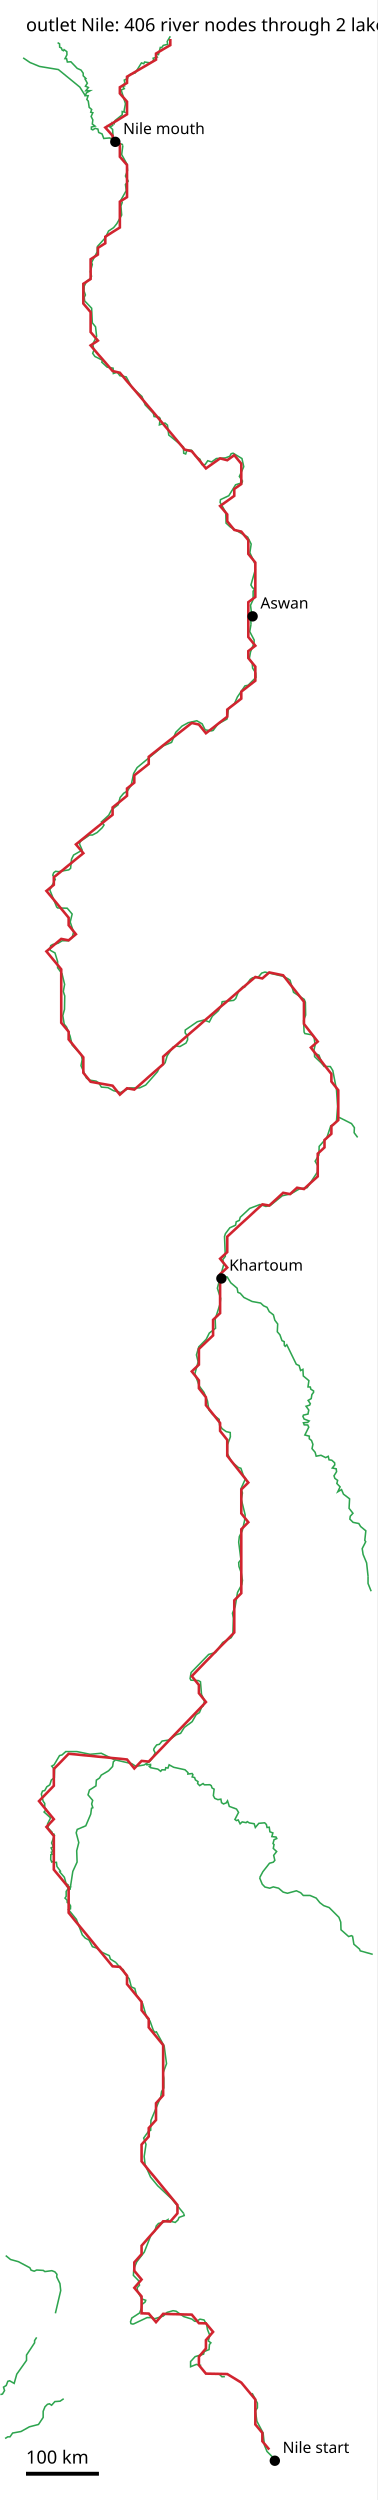
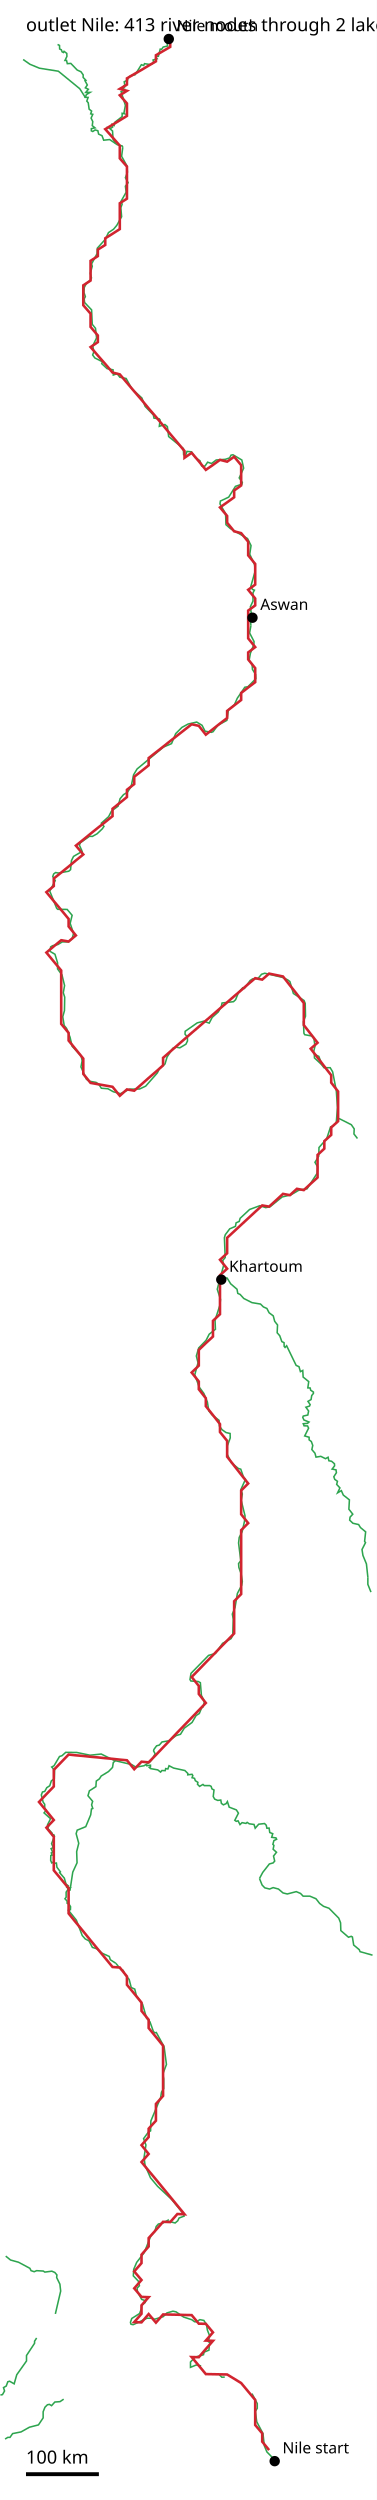
- <svg xmlns="http://www.w3.org/2000/svg" width="290" height="1923" viewBox="0 0 290 1923">
+ <svg xmlns="http://www.w3.org/2000/svg" width="290" height="1924" viewBox="0 0 290 1924">
  <rect width="100%" height="100%" fill="#ffffff" />
-   <polyline fill="none" stroke="#2da44e" stroke-width="1.2" points="141.3,1702.6 132.2,1691.5 121.3,1681.3 115.8,1674.6 111.6,1665.0 110.9,1658.8 112.3,1649.5 110.5,1644.6 114.1,1639.6 115.9,1638.6 116.1,1631.0 123.6,1613.1 124.3,1608.8 126.0,1606.1 126.0,1598.5 125.3,1594.8 128.1,1587.4 126.3,1573.9 120.3,1562.9 119.1,1563.2 118.0,1561.9 115.4,1554.6 112.8,1551.9 109.7,1541.1 105.0,1534.7 103.7,1529.5 101.0,1528.3 99.4,1522.1 96.0,1518.0 94.8,1515.0 93.0,1514.4 89.2,1509.6" />
-   <polyline fill="none" stroke="#2da44e" stroke-width="1.2" points="89.2,1509.6 84.9,1506.9 84.1,1504.3 78.6,1501.8 74.5,1498.5 71.1,1497.4 68.5,1492.3 65.6,1490.8 63.3,1488.3 58.8,1476.4 52.7,1468.9 54.2,1468.3 54.3,1466.1 53.1,1464.0 51.7,1463.4 51.6,1461.6 50.0,1460.0 50.9,1458.7 50.9,1454.9 52.5,1452.6 52.0,1451.7 53.3,1451.4 51.6,1450.9 52.5,1450.0 50.8,1448.7 49.5,1444.0 45.9,1439.8 46.5,1439.3 43.8,1435.7 43.4,1432.5 41.4,1432.7 41.4,1431.6 39.8,1432.3 39.0,1430.4 39.1,1426.6 40.1,1426.3 39.5,1424.7 40.6,1424.2 39.3,1421.4 41.0,1420.5 39.7,1417.6 41.9,1411.8 41.4,1410.7 40.1,1410.7 40.1,1409.4 36.8,1405.9 37.4,1404.0 36.8,1403.7 36.5,1404.4 36.6,1402.9 38.9,1398.3 33.9,1393.8 35.6,1391.8 34.4,1390.3 34.4,1387.2 33.2,1385.5 31.8,1380.0 32.7,1377.7 34.4,1377.3 36.0,1374.4 38.3,1372.9 39.5,1369.2 41.8,1367.4 42.0,1361.1 39.8,1358.5 41.6,1357.5 45.8,1350.4 47.7,1349.9 50.6,1347.3 59.1,1347.3 69.3,1349.4 77.9,1348.6 87.8,1353.5" />
-   <polyline fill="none" stroke="#2da44e" stroke-width="1.2" points="87.8,1353.5 101.3,1356.6 104.6,1358.7 110.9,1357.6 115.4,1354.7 117.1,1352.5 119.4,1348.3 118.2,1346.1 118.5,1344.9 120.5,1342.2 122.6,1341.7 124.7,1339.2 130.0,1338.4 135.6,1334.4 138.9,1333.3 141.8,1328.7 147.8,1324.3 150.9,1318.9 153.4,1317.3 155.1,1313.2 156.3,1312.2 157.3,1308.3 155.0,1303.3 154.2,1293.6 152.6,1292.7 146.9,1292.4 146.2,1291.2 147.0,1286.5 160.5,1272.6 165.8,1271.1 171.3,1263.4 177.8,1259.7 179.1,1257.4 179.5,1244.7 178.8,1240.9 180.9,1235.7 182.7,1224.9 186.0,1218.7 186.5,1215.7 185.6,1210.0 183.8,1204.9 183.6,1201.9 185.3,1199.7 183.6,1186.2 184.1,1181.9 186.4,1177.3 188.1,1169.7 188.6,1165.4 185.6,1153.2 186.5,1148.4 185.4,1145.0 188.9,1137.2 187.3,1135.2 185.3,1129.4 183.4,1128.8 178.1,1124.4 174.9,1118.0 175.0,1111.3 177.2,1105.2 177.1,1101.9 174.0,1101.2 170.9,1099.0 168.8,1096.1 168.6,1091.8 163.4,1087.8 160.7,1084.5 159.6,1077.6 156.9,1071.0 153.3,1066.2 149.9,1056.7 152.4,1047.5 151.1,1042.2 152.9,1036.0 158.6,1030.2 161.0,1025.4 165.8,1021.7 165.5,1014.7 169.3,1002.9 169.7,998.7 167.2,990.9 169.7,981.3" />
-   <polyline fill="none" stroke="#2da44e" stroke-width="1.2" points="94.5,112.0 94.0,111.0 90.3,110.1 84.4,106.1 79.8,106.5 78.5,103.0 75.9,101.9 75.3,99.3 73.2,98.7 71.4,99.9 70.3,99.4 70.3,97.7 73.1,97.0 71.0,95.4 71.4,92.2 70.1,89.6 71.4,86.7 69.8,86.3 70.5,84.2 68.6,82.6 67.9,77.8 66.8,76.5 67.8,73.6 65.6,73.6 66.5,71.4 69.3,69.8 66.0,69.8 68.0,67.3 65.7,66.3 67.2,64.0 65.4,60.8 66.1,60.4 64.0,58.3 64.0,56.3 62.3,53.9 59.4,52.6 54.5,47.5 51.8,47.7 51.2,45.1 50.0,45.1 51.5,42.1 51.4,39.7 49.3,38.2 48.8,39.0 47.8,38.5 47.2,36.9 45.9,36.3 45.8,33.7 44.3,32.8" />
-   <polyline fill="none" stroke="#2da44e" stroke-width="1.2" points="89.0,108.9 87.0,105.8 86.6,99.5 83.7,96.9 85.5,97.2 86.7,96.5 86.4,94.5 87.8,95.2 88.5,92.7 94.0,88.3 94.0,85.8 96.0,86.3 95.4,85.5 96.5,79.8 93.2,69.2 95.6,68.2 94.4,66.5 95.6,66.1 94.8,65.5 96.0,64.0 95.6,61.6 98.1,60.4 98.7,58.4 100.5,57.0 104.0,56.1 108.8,48.4 110.6,49.0 111.2,47.7 115.2,48.3 117.1,47.7 118.2,46.4 117.8,44.8 120.9,43.9 119.9,42.7 120.3,41.8 121.9,42.0 123.3,36.5 124.4,36.6 125.6,34.9 129.0,34.1 128.6,31.9 131.0,27.9" />
-   <polyline fill="none" stroke="#2da44e" stroke-width="1.2" points="3.9,1875.7 6.0,1874.4 7.7,1874.4 9.7,1871.5 16.2,1870.3 22.6,1866.7 29.6,1864.9 33.2,1859.5 33.2,1854.8 34.6,1851.3 36.5,1849.4 38.0,1849.0 39.7,1850.1 42.2,1847.3 46.2,1847.0 49.0,1845.1" />
-   <polyline fill="none" stroke="#2da44e" stroke-width="1.2" points="275.1,874.9 272.4,871.3 272.6,867.4 270.4,864.3 261.3,859.7 259.4,859.5" />
-   <polyline fill="none" stroke="#2da44e" stroke-width="1.2" points="52.5,1453.4 53.9,1453.2 56.0,1439.5 59.3,1432.3 59.0,1423.6 60.6,1417.3 58.6,1409.8 59.4,1407.2 66.0,1404.4 69.8,1395.4 70.4,1390.9 71.4,1390.5 70.5,1387.6 71.3,1384.9 67.7,1380.6 68.8,1376.9 73.8,1373.7 74.1,1369.3 76.5,1367.7 77.9,1365.4 83.5,1362.1 86.6,1358.8 87.2,1355.1 88.7,1353.9" />
-   <polyline fill="none" stroke="#2da44e" stroke-width="1.2" points="286.7,1503.3 277.1,1500.6 276.5,1499.2 272.2,1495.5 271.2,1489.4 270.3,1488.9 268.2,1489.6 262.3,1484.4 262.1,1478.5 260.7,1474.8 253.2,1467.3 249.0,1465.8 246.0,1463.5 243.2,1460.0 238.5,1458.0 233.3,1458.0 231.3,1455.9 228.0,1454.4 221.1,1456.3 217.8,1455.4 214.3,1452.4 210.2,1451.4 207.5,1452.4 203.8,1451.5 201.7,1449.3 199.7,1444.4" />
-   <polyline fill="none" stroke="#2da44e" stroke-width="1.2" points="28.2,1797.9 26.6,1800.4 26.6,1802.1 20.4,1811.5 20.4,1815.6 12.9,1826.2 10.9,1833.3 7.4,1831.3 6.0,1831.7 4.8,1834.9 2.7,1836.2 3.5,1838.8 1.9,1841.5 0.3,1841.9" />
-   <polyline fill="none" stroke="#2da44e" stroke-width="1.2" points="85.8,622.9 90.9,619.0 92.4,613.4 95.1,610.2 98.0,608.4 100.9,604.0 102.8,594.9 105.5,590.4 125.7,573.7 132.0,571.0 135.2,563.3 140.0,558.5 144.8,555.9 151.4,554.4 155.5,556.8 157.8,561.4 162.7,562.2 164.0,561.8 167.6,556.9 174.6,553.1 175.8,544.8 180.4,541.1 182.6,536.1 188.4,527.6 190.8,527.1 196.9,521.0 196.7,517.7 194.3,513.9 194.0,509.9 191.7,507.1 192.7,501.5 195.4,494.5 195.5,492.3 192.1,485.8 193.1,480.1" />
-   <polyline fill="none" stroke="#2da44e" stroke-width="1.2" points="193.1,480.1 192.7,475.0 193.5,471.9 192.7,465.6 194.7,461.2 194.7,454.8 195.8,452.9 194.3,452.2 193.0,450.0 196.4,438.1 195.9,433.3 192.2,425.1 193.2,418.5 190.5,413.1 177.3,405.5 173.9,402.4 173.6,394.0 169.3,386.4 169.6,384.3 176.0,381.3 181.2,372.9 186.2,371.3 186.5,370.0 184.1,366.5 187.5,359.0 186.1,352.7 179.3,348.6 177.8,349.0 176.7,351.0 173.4,352.2 166.4,352.7 162.8,355.3 159.8,354.4 157.8,357.3 156.3,357.6 155.2,357.3 153.9,353.3 150.3,350.8 147.3,346.3 143.9,346.1 142.8,349.2 141.3,348.6 141.1,343.9 129.8,334.6 128.8,327.0 126.9,325.4 122.6,326.8 123.2,321.9 122.5,321.0 118.5,320.4 118.0,318.0 111.7,311.5 109.2,305.0 101.5,298.0 97.1,289.9 92.2,289.0 90.2,286.3 87.2,287.3 87.0,283.2 82.4,282.4 78.3,278.6 78.8,277.1 73.0,274.2 71.3,271.8 72.2,269.4 71.4,264.7 74.3,258.7 73.5,251.4 71.0,248.3 70.5,237.1 65.1,231.4 64.8,228.7 65.7,226.9 64.6,223.7 64.8,220.1 66.5,216.6 69.3,214.5 70.4,212.5 69.5,208.9 71.0,203.5 70.5,201.8 74.7,193.8 74.9,189.6 81.0,182.9 83.5,177.7 87.4,175.1 89.9,172.0 93.6,165.4 93.0,158.5 94.0,155.8 93.1,153.7 97.1,146.6 96.5,141.9 98.6,139.3 96.5,135.4 98.1,131.1 97.7,126.3 93.6,118.9 94.5,112.0" />
-   <polyline fill="none" stroke="#2da44e" stroke-width="1.2" points="241.9,810.1 241.4,808.1 242.4,803.8 241.6,798.0 239.9,796.0 234.5,795.0 233.9,793.8 233.5,785.0 235.1,780.8 234.9,771.0 234.0,768.7 225.8,763.3 223.1,754.0 221.4,752.8 217.4,750.9 203.8,747.7 201.3,748.5 198.5,751.8 194.3,752.1 192.5,753.3 188.1,759.4 186.8,758.9 183.6,762.3 181.3,768.1 179.7,769.5 170.9,770.5 170.3,773.4 168.0,777.4 163.3,781.7 161.0,786.1 156.8,784.6 151.8,785.9 142.5,792.3 142.4,794.5 144.2,796.8 144.3,799.8 143.1,802.3 138.4,805.0 135.5,804.6 133.1,805.4 128.6,812.1 127.0,817.5 122.6,821.2 121.1,824.4 112.1,834.6 107.4,836.8 99.8,836.8 92.7,840.4 87.2,838.9 83.0,836.6 78.0,836.2 75.9,832.9 73.9,831.6 68.8,830.8 66.5,829.3 62.3,819.7 63.2,815.1 62.5,811.3 55.5,803.8 53.9,796.9 51.2,790.0 49.4,787.8 48.3,781.2 49.6,776.4 49.8,766.1 48.7,762.6 49.7,757.2 47.7,749.0 44.3,744.4 44.3,739.6 42.3,733.0 38.7,731.0 38.5,729.7 39.0,727.4 40.5,726.5 44.6,725.6 47.9,723.6 52.7,723.6 55.5,721.1 56.6,717.0 54.0,709.2 55.5,703.1 51.7,698.6 44.4,698.4 43.6,697.7 38.3,684.5 42.5,676.4 40.6,673.2 41.3,671.3 42.8,670.2 44.9,670.5 52.9,669.1 54.3,667.9 55.0,660.9 56.6,657.7 63.2,653.9 61.1,649.0 61.9,647.1 68.9,642.3 71.1,642.3 74.7,640.4 78.7,636.6 80.0,634.6 78.0,632.2 83.6,627.1 85.8,622.9" />
-   <polyline fill="none" stroke="#2da44e" stroke-width="1.2" points="241.9,810.1 241.9,810.0" />
-   <polyline fill="none" stroke="#2da44e" stroke-width="1.2" points="247.8,818.3 242.0,812.8 241.9,810.1" />
-   <polyline fill="none" stroke="#2da44e" stroke-width="1.2" points="169.7,981.3 172.1,972.6 171.4,968.8 173.3,966.4 172.7,951.1 173.4,948.9 176.8,944.4 181.2,942.4 181.7,939.8 184.1,938.7 184.8,936.3 192.1,929.5 200.0,926.5 204.5,928.0 207.9,927.3 217.1,919.8 223.8,918.3 230.1,914.6 236.3,913.5 244.1,901.6 244.4,896.7 242.4,893.2 245.3,888.5 245.5,881.8 251.4,875.1 254.4,866.0 256.7,865.0 258.8,862.6 259.7,851.1 258.8,838.0 256.0,823.5 254.1,820.4 249.3,820.3 247.8,818.4 245.4,811.7 241.9,810.1" />
-   <polyline fill="none" stroke="#2da44e" stroke-width="1.2" points="154.8,1819.5 151.0,1818.7 146.6,1820.5 146.6,1816.5 150.1,1812.7 156.6,1810.8 157.1,1808.8 160.8,1807.3 161.1,1803.4 162.2,1802.1 160.2,1800.6 161.4,1796.4 159.6,1791.9 158.9,1787.7 156.9,1784.5 153.8,1783.9 151.1,1785.6 149.7,1785.5 147.7,1783.9 141.3,1781.9 135.5,1777.8 133.1,1777.4 128.5,1778.7 125.6,1781.5 118.9,1783.6 117.2,1782.7 113.1,1782.7 102.3,1787.8" />
-   <polyline fill="none" stroke="#2da44e" stroke-width="1.2" points="168.8,1826.3 170.7,1828.2 173.0,1828.1" />
-   <polyline fill="none" stroke="#2da44e" stroke-width="1.2" points="211.5,1893.7 211.2,1891.5 205.4,1885.7 203.4,1880.9 202.4,1871.5 197.6,1862.4 196.5,1854.4 198.0,1852.1 198.0,1848.5 193.9,1840.8" />
-   <polyline fill="none" stroke="#2da44e" stroke-width="1.2" points="212.8,1413.1 209.1,1412.7 209.9,1409.9 207.6,1409.0 207.1,1405.5 205.4,1405.7 204.9,1403.4 203.6,1402.1 199.1,1402.5 196.4,1405.7 195.5,1402.8 191.8,1402.2 190.2,1401.2 189.3,1402.0 186.3,1401.4 184.7,1402.9 183.2,1399.9 181.8,1400.4 180.7,1399.5 183.5,1394.1 181.9,1391.5 176.4,1389.5 175.0,1385.2 174.0,1386.8 171.9,1387.6 170.4,1386.6 169.9,1383.9 167.6,1384.3 165.2,1383.3 164.1,1381.2 164.7,1376.2 163.1,1375.3 162.5,1373.5 161.4,1372.8 157.2,1372.9 156.2,1371.9 153.6,1373.5 152.0,1371.9 152.3,1370.4 150.3,1369.1 149.7,1367.3 147.8,1366.8 148.4,1365.1 147.8,1364.2 144.5,1364.6 144.6,1363.5 142.3,1361.3 133.6,1359.4 130.1,1357.5 129.2,1360.0 127.5,1359.7 127.1,1361.4 124.6,1361.3 123.6,1362.5 121.4,1360.8 115.8,1359.7 114.9,1358.8 115.8,1358.4 115.8,1357.2 112.9,1357.5 112.5,1356.8" />
-   <polyline fill="none" stroke="#2da44e" stroke-width="1.2" points="199.7,1444.4 202.2,1439.7 207.3,1433.2 210.2,1432.4 211.4,1431.0 210.5,1427.1 212.8,1424.2 210.2,1421.8 210.8,1418.8 210.0,1418.1 210.8,1415.1 212.9,1414.2 212.4,1413.1" />
-   <polyline fill="none" stroke="#2da44e" stroke-width="1.2" points="65.6,73.6 61.4,67.0 44.9,53.5 30.4,51.1 23.1,48.1 17.8,44.5" />
-   <polyline fill="none" stroke="#2da44e" stroke-width="1.2" points="285.5,1224.0 283.1,1218.0 283.1,1212.4" />
-   <polyline fill="none" stroke="#2da44e" stroke-width="1.2" points="283.1,1212.4 282.0,1202.2 279.3,1195.7 278.6,1191.2 281.3,1185.9 280.6,1184.8 281.4,1177.5 277.4,1174.2 276.0,1171.9 271.6,1171.0 269.1,1168.5 269.4,1166.3 271.5,1164.0 268.5,1160.2 268.9,1152.9 264.2,1149.3 262.7,1145.8 259.8,1147.5 261.6,1143.7 259.1,1141.1 259.7,1138.7 257.6,1137.2 256.9,1135.2 258.9,1132.0 258.6,1129.8 255.6,1129.2 257.5,1126.8 257.4,1125.2 255.2,1123.2 253.1,1122.9 252.5,1120.2 250.5,1121.2 246.9,1119.4 243.2,1120.1 242.4,1117.1 240.0,1114.3 240.7,1111.0 239.6,1108.0 237.9,1106.7 237.9,1104.7 234.5,1103.8 237.5,1097.8 236.7,1096.1 234.0,1096.0 233.4,1094.4 236.7,1094.1 237.8,1093.0 233.9,1091.5 233.0,1089.5 233.4,1088.5 236.9,1087.7 237.5,1084.6 235.4,1081.7 238.2,1080.8 238.7,1079.7 237.0,1077.2 239.4,1075.8 239.9,1072.7 241.2,1071.0 241.2,1069.9 239.1,1068.6 238.7,1066.9 236.9,1066.8 237.6,1062.0 233.3,1058.4 233.0,1053.3 231.2,1054.2 230.1,1050.4 227.9,1049.4 220.6,1034.4 219.4,1035.6 218.7,1034.8 218.6,1032.0 216.9,1031.2 215.3,1026.7 213.3,1024.4 213.6,1018.4 211.4,1015.5 210.3,1011.4 207.1,1008.9 205.4,1005.6 202.7,1004.4 200.5,1002.3 193.9,1001.1 187.6,998.0 184.8,994.8 183.0,994.1 182.4,990.9 177.5,986.7 174.8,982.3 169.7,981.4" />
-   <polyline fill="none" stroke="#2da44e" stroke-width="1.2" points="42.6,1779.4 46.7,1761.9 46.1,1756.5 43.6,1751.4 43.8,1749.4 42.2,1747.5 39.9,1746.6 34.5,1747.3 33.3,1746.4 28.2,1746.1 26.3,1747.0 23.9,1746.2 23.0,1744.4 14.2,1739.7 8.1,1738.0 4.4,1735.0" />
-   <polyline fill="none" stroke="#2da44e" stroke-width="1.2" points="102.3,1787.8 100.7,1787.3 100.4,1785.9 101.4,1783.0 107.4,1779.1 108.8,1775.4" />
-   <polyline fill="none" stroke="#2da44e" stroke-width="1.2" points="108.8,1775.4 109.1,1772.7 111.7,1770.6 112.1,1769.4 109.0,1768.3 105.8,1762.4 105.5,1759.7 107.3,1757.8 106.5,1754.2 102.6,1750.2 102.9,1745.2 105.2,1739.8 111.0,1732.3 116.1,1719.3 119.1,1716.1 120.2,1712.2 121.9,1710.3 125.3,1709.5 129.2,1707.3 129.1,1708.1 134.8,1709.5 136.8,1707.7 137.8,1705.6 141.7,1704.2 141.3,1702.6" />
-   <polyline fill="none" stroke="#d1242f" stroke-width="2" points="207.1,1884.2 201.8,1877.8 201.8,1871.4 196.4,1864.9 196.4,1858.5 196.4,1852.1 196.4,1845.7 191.0,1839.2 185.6,1832.7 174.8,1826.1 169.3,1826.0 163.9,1825.9 158.4,1825.8 153.0,1819.3 153.0,1812.8 158.4,1806.5 158.4,1800.0 163.9,1793.7 158.4,1787.1 153.0,1787.0 147.5,1780.4 142.0,1780.3 136.5,1780.1 131.0,1780.0 125.5,1779.8 120.0,1786.2 114.4,1779.6 108.9,1779.4 108.9,1772.9 108.9,1766.4 103.3,1759.8 108.9,1753.4 103.3,1746.7 103.3,1740.2 108.9,1733.9 108.9,1727.4 114.4,1721.1 120.0,1714.8 125.5,1708.6 131.0,1708.8 136.5,1702.5 136.5,1696.1 131.0,1689.4 125.5,1682.7 120.0,1676.0 114.4,1669.3 108.9,1662.5 108.9,1656.1 108.9,1649.6 114.4,1643.4 114.4,1636.9 120.0,1630.7 120.0,1624.3 120.0,1617.8 125.5,1611.7 125.5,1605.2 125.5,1598.8 125.5,1592.4 125.5,1585.9 125.5,1579.5 125.5,1573.1 120.0,1566.3 114.4,1559.5 114.4,1553.1 108.9,1546.3 108.9,1539.8 103.3,1533.0 97.7,1526.2 97.7,1519.7 92.2,1512.9 86.6,1512.5 81.0,1505.7 75.3,1498.8 69.7,1491.9 64.1,1485.1 58.4,1478.2 52.8,1471.3 52.8,1464.8 52.8,1458.3 52.8,1451.9 47.1,1445.0 41.4,1438.1 41.4,1431.6 41.4,1425.1 41.4,1418.7 41.4,1412.2 35.7,1405.3 41.4,1399.3 35.7,1392.4 30.0,1385.4 35.7,1379.5 41.4,1373.6 41.4,1367.2 41.4,1360.7 47.1,1354.9 52.8,1349.0 58.4,1349.5 64.1,1350.1 69.7,1350.6 75.3,1351.2 81.0,1351.7 86.6,1352.3 92.2,1352.8 97.7,1353.4 103.3,1360.3 108.9,1354.5 114.4,1355.0 120.0,1349.2 125.5,1343.5 131.0,1337.7 136.5,1332.0 142.0,1326.3 147.5,1320.6 153.0,1314.9 158.4,1309.2 153.0,1302.4 153.0,1296.1 147.5,1289.3 153.0,1283.6 158.4,1278.0 163.9,1272.4 169.3,1266.8 174.8,1261.3 180.2,1255.7 180.2,1249.5 180.2,1243.3 180.2,1237.2 180.2,1231.0 185.6,1225.5 185.6,1219.3 185.6,1213.2 185.6,1207.0 185.6,1200.9 185.6,1194.7 185.6,1188.6 185.6,1182.4 185.6,1176.3 191.0,1170.9 185.6,1164.1 185.6,1157.9 185.6,1151.8 185.6,1145.7 191.0,1140.4 185.6,1133.5 180.2,1126.7 174.8,1119.8 174.8,1113.7 174.8,1107.6 169.3,1100.7 169.3,1094.6 163.9,1087.8 158.4,1080.9 158.4,1074.8 153.0,1067.9 153.0,1061.8 147.5,1054.9 153.0,1049.7 153.0,1043.7 153.0,1037.6 158.4,1032.4 163.9,1027.2 163.9,1021.2 163.9,1015.2 169.3,1010.1 169.3,1004.1 169.3,998.1 169.3,992.1 169.3,986.1 169.3,980.1 174.8,975.0 169.3,968.2 174.8,963.1 174.8,957.2 174.8,951.2 180.2,946.2 185.6,941.2 191.0,936.3 196.4,931.3 201.8,926.4 207.1,927.3 212.5,922.4 217.8,917.5 223.1,918.5 228.5,913.6 233.8,914.6 239.1,909.7 244.4,904.9 244.4,899.0 244.4,893.2 244.4,887.4 249.6,882.6 249.6,876.9 254.9,872.1 254.9,866.3 260.2,861.6 260.2,855.8 260.2,850.1 260.2,844.4 260.2,838.6 254.9,831.9 254.9,826.1 249.6,819.4 244.4,812.6 239.1,805.8 244.4,801.2 239.1,794.4 233.8,787.6 233.8,781.9 233.8,776.2 233.8,770.5 228.5,763.8 223.1,757.0 217.8,750.2 212.5,749.1 207.1,748.0 201.8,752.6 196.4,751.5 191.0,756.1 185.6,760.7 180.2,765.4 174.8,770.1 169.3,774.7 163.9,779.4 158.4,784.1 153.0,788.9 147.5,793.6 142.0,798.4 136.5,803.2 131.0,807.9 125.5,812.8 125.5,818.6 120.0,823.4 114.4,828.3 108.9,833.2 103.3,838.1 97.7,837.1 92.2,842.0 86.6,835.1 81.0,834.1 75.3,833.1 69.7,832.1 64.1,825.2 64.1,819.2 64.1,813.3 58.4,806.4 52.8,799.5 52.8,793.6 47.1,786.7 47.1,780.8 47.1,774.9 47.1,769.0 47.1,763.1 47.1,757.3 47.1,751.4 47.1,745.6 41.4,738.7 35.7,731.8 41.4,727.0 47.1,722.2 52.8,723.3 58.4,718.6 52.8,711.7 52.8,705.9 47.1,699.0 41.4,692.1 35.7,685.3 41.4,680.6 41.4,674.8 47.1,670.2 52.8,665.5 58.4,660.9 64.1,656.3 58.4,649.5 64.1,644.9 69.7,640.3 75.3,635.8 81.0,631.2 86.6,626.7 86.6,621.1 92.2,616.6 97.7,612.1 97.7,606.5 103.3,602.0 103.3,596.4 108.9,592.0 114.4,587.6 114.4,582.1 120.0,577.7 125.5,573.3 131.0,569.0 136.5,564.7 142.0,560.4 147.5,556.1 153.0,557.3 158.4,564.0 163.9,559.8 169.3,555.5 174.8,551.3 174.8,545.8 180.2,541.6 185.6,537.4 185.6,532.0 191.0,527.8 196.4,523.6 196.4,518.2 196.4,512.8 191.0,506.2 191.0,500.8 196.4,496.7 191.0,490.0 191.0,484.6 191.0,479.3 191.0,473.9 191.0,468.6 191.0,463.2 196.4,459.2 196.4,453.9 196.4,448.6 196.4,443.3 196.4,438.0 196.4,432.7 191.0,426.1 191.0,420.8 191.0,415.5 185.6,408.9 180.2,407.6 174.8,401.0 174.8,395.7 169.3,389.2 174.8,385.3 180.2,381.4 180.2,376.1 185.6,372.3 185.6,367.1 185.6,361.9 185.6,356.7 180.2,350.1 174.8,354.0 169.3,352.6 163.9,356.4 158.4,360.3 153.0,353.7 147.5,347.1 142.0,345.8 136.5,339.2 131.0,332.6 125.5,326.1 120.0,319.5 114.4,312.9 108.9,306.4 103.3,299.8 97.7,293.3 92.2,286.7 86.6,285.4 81.0,278.8 75.3,272.3 69.7,265.7 75.3,262.0 69.7,255.4 69.7,250.3 69.7,245.2 69.7,240.1 64.1,233.5 64.1,228.4 64.1,223.3 64.1,218.3 69.7,214.6 69.7,209.5 69.7,204.4 69.7,199.4 75.3,195.8 75.3,190.7 81.0,187.1 81.0,182.1 86.6,178.5 92.2,175.0 92.2,170.0 92.2,165.0 92.2,160.0 92.2,155.1 97.7,151.6 97.7,146.6 97.7,141.7 97.7,136.8 97.7,131.8 97.7,126.9 92.2,120.6 92.2,115.7 92.2,110.8 86.6,109.3 86.6,104.4 81.0,98.1 86.6,94.7 92.2,91.3 97.7,87.9 97.7,83.1 97.7,78.2 92.2,71.9 92.2,67.1 97.7,63.8 97.7,59.0 103.3,55.7 108.9,52.4 114.4,49.2 120.0,45.9 120.0,41.2 125.5,37.9 131.0,34.7 131.0,30.0" />
-   <circle cx="211.4" cy="1892.8" r="4" fill="#000000" />
-   <text x="217.4" y="1886.8" font-family="sans-serif" font-size="12">Nile start</text>
-   <circle cx="170.3" cy="983.4" r="4" fill="#000000" />
-   <text x="176.3" y="977.4" font-family="sans-serif" font-size="12">Khartoum</text>
-   <circle cx="194.3" cy="474.1" r="4" fill="#000000" />
-   <text x="200.3" y="468.1" font-family="sans-serif" font-size="12">Aswan</text>
-   <circle cx="88.7" cy="109.1" r="4" fill="#000000" />
-   <text x="94.7" y="103.1" font-family="sans-serif" font-size="12">Nile mouth</text>
-   <line x1="20" y1="1902.805" x2="76.1" y2="1902.805" stroke="#000000" stroke-width="3" />
-   <text x="20" y="1895" font-family="sans-serif" font-size="14">100 km</text>
-   <text x="20" y="24" font-family="sans-serif" font-size="14">outlet Nile: 406 river nodes through 2 lakes, passes 1.8 km from Khartoum (15 km allowed), passes 5.6 km from Aswan (15 km allowed), ends in the ocean at (31.49, 31.84), 161 km from its mouth (150 km allowed) - FAIL</text>
+   <polyline fill="none" stroke="#2da44e" stroke-width="1.2" points="141.3,1703.9 132.2,1692.8 121.3,1682.6 115.8,1676.0 111.6,1666.3 110.9,1660.2 112.3,1650.8 110.5,1645.9 114.1,1641.0 115.9,1639.9 116.1,1632.3 123.6,1614.4 124.3,1610.1 126.0,1607.4 126.0,1599.9 125.3,1596.2 128.1,1588.8 126.3,1575.2 120.3,1564.2 119.1,1564.5 118.0,1563.3 115.4,1556.0 112.8,1553.2 109.7,1542.4 105.0,1536.0 103.7,1530.8 101.0,1529.6 99.4,1523.4 96.0,1519.3 94.8,1516.4 93.0,1515.7 89.2,1511.0" />
+   <polyline fill="none" stroke="#2da44e" stroke-width="1.2" points="89.2,1511.0 84.9,1508.2 84.1,1505.7 78.6,1503.2 74.5,1499.8 71.1,1498.7 68.5,1493.7 65.6,1492.2 63.3,1489.6 58.8,1477.8 52.7,1470.2 54.2,1469.7 54.3,1467.4 53.1,1465.4 51.7,1464.8 51.6,1463.0 50.0,1461.3 50.9,1460.1 50.9,1456.2 52.5,1453.9 52.0,1453.1 53.3,1452.7 51.6,1452.3 52.5,1451.3 50.8,1450.0 49.5,1445.4 45.9,1441.2 46.5,1440.6 43.8,1437.0 43.4,1433.8 41.4,1434.0 41.4,1433.0 39.8,1433.7 39.0,1431.8 39.1,1428.0 40.1,1427.7 39.5,1426.0 40.6,1425.6 39.3,1422.7 41.0,1421.9 39.7,1418.9 41.9,1413.2 41.4,1412.0 40.1,1412.0 40.1,1410.8 36.8,1407.2 37.4,1405.4 36.8,1405.0 36.5,1405.8 36.6,1404.3 38.9,1399.7 33.9,1395.2 35.6,1393.1 34.4,1391.7 34.4,1388.6 33.2,1386.9 31.8,1381.4 32.7,1379.1 34.4,1378.7 36.0,1375.8 38.3,1374.3 39.5,1370.6 41.8,1368.8 42.0,1362.4 39.8,1359.9 41.6,1358.9 45.8,1351.8 47.7,1351.2 50.6,1348.6 59.1,1348.7 69.3,1350.8 77.9,1349.9 87.8,1354.8" />
+   <polyline fill="none" stroke="#2da44e" stroke-width="1.2" points="87.8,1354.8 101.3,1358.0 104.6,1360.0 110.9,1358.9 115.4,1356.0 117.1,1353.9 119.4,1349.7 118.2,1347.5 118.5,1346.3 120.5,1343.6 122.6,1343.0 124.7,1340.6 130.0,1339.7 135.6,1335.7 138.9,1334.7 141.8,1330.0 147.8,1325.6 150.9,1320.3 153.4,1318.7 155.1,1314.5 156.3,1313.6 157.3,1309.7 155.0,1304.7 154.2,1295.0 152.6,1294.1 146.9,1293.7 146.2,1292.6 147.0,1287.8 160.5,1274.0 165.8,1272.5 171.3,1264.7 177.8,1261.1 179.1,1258.7 179.5,1246.1 178.8,1242.2 180.9,1237.0 182.7,1226.3 186.0,1220.0 186.5,1217.1 185.6,1211.3 183.8,1206.2 183.6,1203.3 185.3,1201.1 183.6,1187.5 184.1,1183.2 186.4,1178.7 188.1,1171.0 188.6,1166.7 185.6,1154.6 186.5,1149.8 185.4,1146.3 188.9,1138.5 187.3,1136.5 185.3,1130.7 183.4,1130.1 178.1,1125.8 174.9,1119.3 175.0,1112.7 177.2,1106.6 177.1,1103.2 174.0,1102.5 170.9,1100.3 168.8,1097.4 168.6,1093.1 163.4,1089.1 160.7,1085.8 159.6,1079.0 156.9,1072.4 153.3,1067.5 149.9,1058.0 152.4,1048.8 151.1,1043.6 152.9,1037.4 158.6,1031.5 161.0,1026.8 165.8,1023.0 165.5,1016.0 169.3,1004.3 169.7,1000.0 167.2,992.2 169.7,982.7" />
+   <polyline fill="none" stroke="#2da44e" stroke-width="1.2" points="94.5,113.3 94.0,112.3 90.3,111.4 84.4,107.4 79.8,107.9 78.5,104.4 75.9,103.2 75.3,100.6 73.2,100.0 71.4,101.2 70.3,100.7 70.3,99.0 73.1,98.4 71.0,96.7 71.4,93.6 70.1,90.9 71.4,88.0 69.8,87.6 70.5,85.5 68.6,84.0 67.9,79.1 66.8,77.8 67.8,75.0 65.6,74.9 66.5,72.8 69.3,71.1 66.0,71.1 68.0,68.7 65.7,67.6 67.2,65.4 65.4,62.1 66.1,61.8 64.0,59.6 64.0,57.6 62.3,55.2 59.4,53.9 54.5,48.8 51.8,49.0 51.2,46.5 50.0,46.5 51.5,43.4 51.4,41.1 49.3,39.5 48.8,40.4 47.8,39.9 47.2,38.3 45.9,37.7 45.8,35.0 44.3,34.2" />
+   <polyline fill="none" stroke="#2da44e" stroke-width="1.2" points="89.0,110.3 87.0,107.1 86.6,100.8 83.7,98.3 85.5,98.6 86.7,97.8 86.4,95.8 87.8,96.6 88.5,94.0 94.0,89.7 94.0,87.2 96.0,87.6 95.4,86.9 96.5,81.1 93.2,70.5 95.6,69.5 94.4,67.8 95.6,67.5 94.8,66.8 96.0,65.4 95.6,62.9 98.1,61.7 98.7,59.7 100.5,58.3 104.0,57.5 108.8,49.8 110.6,50.4 111.2,49.0 115.2,49.6 117.1,49.1 118.2,47.7 117.8,46.2 120.9,45.2 119.9,44.1 120.3,43.2 121.9,43.3 123.3,37.8 124.4,37.9 125.6,36.2 129.0,35.4 128.6,33.3 131.0,29.3" />
+   <polyline fill="none" stroke="#2da44e" stroke-width="1.2" points="3.9,1877.1 6.0,1875.8 7.7,1875.8 9.7,1872.9 16.2,1871.6 22.6,1868.0 29.6,1866.2 33.2,1860.8 33.2,1856.1 34.6,1852.6 36.5,1850.7 38.0,1850.4 39.7,1851.4 42.2,1848.6 46.2,1848.3 49.0,1846.4" />
+   <polyline fill="none" stroke="#2da44e" stroke-width="1.2" points="275.1,876.2 272.4,872.7 272.6,868.8 270.4,865.6 261.3,861.0 259.4,860.8" />
+   <polyline fill="none" stroke="#2da44e" stroke-width="1.2" points="52.5,1454.7 53.9,1454.6 56.0,1440.8 59.3,1433.6 59.0,1425.0 60.6,1418.6 58.6,1411.2 59.4,1408.5 66.0,1405.8 69.8,1396.7 70.4,1392.2 71.4,1391.8 70.5,1389.0 71.3,1386.3 67.7,1382.0 68.8,1378.2 73.8,1375.0 74.1,1370.7 76.5,1369.0 77.9,1366.8 83.5,1363.4 86.6,1360.2 87.2,1356.4 88.7,1355.2" />
+   <polyline fill="none" stroke="#2da44e" stroke-width="1.2" points="286.7,1504.7 277.1,1502.0 276.5,1500.5 272.2,1496.9 271.2,1490.7 270.3,1490.2 268.2,1490.9 262.3,1485.8 262.1,1479.8 260.7,1476.2 253.2,1468.6 249.0,1467.1 246.0,1464.9 243.2,1461.3 238.5,1459.3 233.3,1459.3 231.3,1457.2 228.0,1455.8 221.1,1457.6 217.8,1456.8 214.3,1453.8 210.2,1452.7 207.5,1453.8 203.8,1452.9 201.7,1450.7 199.7,1445.7" />
+   <polyline fill="none" stroke="#2da44e" stroke-width="1.2" points="28.2,1799.3 26.6,1801.8 26.6,1803.4 20.4,1812.8 20.4,1817.0 12.9,1827.6 10.9,1834.6 7.4,1832.6 6.0,1833.0 4.8,1836.3 2.7,1837.5 3.5,1840.1 1.9,1842.9 0.3,1843.2" />
+   <polyline fill="none" stroke="#2da44e" stroke-width="1.2" points="85.8,624.2 90.9,620.4 92.4,614.7 95.1,611.5 98.0,609.8 100.9,605.4 102.8,596.3 105.5,591.8 125.7,575.0 132.0,572.3 135.2,564.6 140.0,559.8 144.8,557.2 151.4,555.7 155.5,558.2 157.8,562.7 162.7,563.6 164.0,563.1 167.6,558.2 174.6,554.4 175.8,546.2 180.4,542.4 182.6,537.4 188.4,528.9 190.8,528.5 196.9,522.3 196.7,519.0 194.3,515.2 194.0,511.2 191.7,508.4 192.7,502.8 195.4,495.8 195.5,493.7 192.1,487.1 193.1,481.5" />
+   <polyline fill="none" stroke="#2da44e" stroke-width="1.2" points="193.1,481.5 192.7,476.4 193.5,473.2 192.7,466.9 194.7,462.6 194.7,456.2 195.8,454.2 194.3,453.6 193.0,451.4 196.4,439.4 195.9,434.6 192.2,426.5 193.2,419.9 190.5,414.5 177.3,406.8 173.9,403.8 173.6,395.3 169.3,387.8 169.6,385.6 176.0,382.6 181.2,374.3 186.2,372.6 186.5,371.3 184.1,367.8 187.5,360.3 186.1,354.0 179.3,350.0 177.8,350.3 176.7,352.4 173.4,353.5 166.4,354.0 162.8,356.7 159.8,355.7 157.8,358.6 156.3,359.0 155.2,358.6 153.9,354.6 150.3,352.2 147.3,347.7 143.9,347.4 142.8,350.6 141.3,349.9 141.1,345.2 129.8,336.0 128.8,328.3 126.9,326.7 122.6,328.1 123.2,323.2 122.5,322.3 118.5,321.8 118.0,319.3 111.7,312.8 109.2,306.3 101.5,299.3 97.1,291.3 92.2,290.3 90.2,287.6 87.2,288.6 87.0,284.6 82.4,283.7 78.3,279.9 78.8,278.4 73.0,275.5 71.3,273.2 72.2,270.8 71.4,266.1 74.3,260.1 73.5,252.7 71.0,249.6 70.5,238.5 65.1,232.8 64.8,230.0 65.7,228.3 64.6,225.0 64.8,221.4 66.5,218.0 69.3,215.9 70.4,213.9 69.5,210.3 71.0,204.9 70.5,203.1 74.7,195.2 74.9,191.0 81.0,184.2 83.5,179.0 87.4,176.4 89.9,173.4 93.6,166.8 93.0,159.9 94.0,157.1 93.1,155.0 97.1,147.9 96.5,143.3 98.6,140.6 96.5,136.8 98.1,132.5 97.7,127.7 93.6,120.3 94.5,113.3" />
+   <polyline fill="none" stroke="#2da44e" stroke-width="1.2" points="241.9,811.4 241.4,809.4 242.4,805.1 241.6,799.3 239.9,797.3 234.5,796.3 233.9,795.2 233.5,786.3 235.1,782.1 234.9,772.3 234.0,770.0 225.8,764.6 223.1,755.4 221.4,754.1 217.4,752.2 203.8,749.0 201.3,749.8 198.5,753.1 194.3,753.4 192.5,754.6 188.1,760.7 186.8,760.2 183.6,763.7 181.3,769.4 179.7,770.9 170.9,771.9 170.3,774.7 168.0,778.8 163.3,783.0 161.0,787.4 156.8,785.9 151.8,787.2 142.5,793.7 142.4,795.9 144.2,798.1 144.3,801.1 143.1,803.6 138.4,806.4 135.5,805.9 133.1,806.7 128.6,813.4 127.0,818.8 122.6,822.5 121.1,825.7 112.1,835.9 107.4,838.1 99.8,838.2 92.7,841.7 87.2,840.2 83.0,837.9 78.0,837.5 75.9,834.3 73.9,833.0 68.8,832.1 66.5,830.6 62.3,821.1 63.2,816.4 62.5,812.7 55.5,805.2 53.9,798.2 51.2,791.4 49.4,789.2 48.3,782.5 49.6,777.8 49.8,767.4 48.7,764.0 49.7,758.5 47.7,750.3 44.3,745.7 44.3,741.0 42.3,734.4 38.7,732.3 38.5,731.1 39.0,728.7 40.5,727.8 44.6,726.9 47.9,724.9 52.7,724.9 55.5,722.4 56.6,718.4 54.0,710.6 55.5,704.4 51.7,699.9 44.4,699.8 43.6,699.0 38.3,685.8 42.5,677.7 40.6,674.6 41.3,672.6 42.8,671.5 44.9,671.9 52.9,670.5 54.3,669.3 55.0,662.3 56.6,659.1 63.2,655.2 61.1,650.4 61.9,648.5 68.9,643.6 71.1,643.7 74.7,641.7 78.7,637.9 80.0,636.0 78.0,633.5 83.6,628.5 85.8,624.2" />
+   <polyline fill="none" stroke="#2da44e" stroke-width="1.2" points="241.9,811.4 241.9,811.4" />
+   <polyline fill="none" stroke="#2da44e" stroke-width="1.2" points="247.8,819.6 242.0,814.2 241.9,811.4" />
+   <polyline fill="none" stroke="#2da44e" stroke-width="1.2" points="169.7,982.7 172.1,973.9 171.4,970.1 173.3,967.8 172.7,952.5 173.4,950.2 176.8,945.7 181.2,943.8 181.7,941.1 184.1,940.0 184.8,937.6 192.1,930.8 200.0,927.9 204.5,929.4 207.9,928.7 217.1,921.2 223.8,919.6 230.1,915.9 236.3,914.9 244.1,902.9 244.4,898.0 242.4,894.5 245.3,889.8 245.5,883.1 251.4,876.4 254.4,867.3 256.7,866.3 258.8,864.0 259.7,852.4 258.8,839.3 256.0,824.9 254.1,821.7 249.3,821.7 247.8,819.7 245.4,813.0 241.9,811.4" />
+   <polyline fill="none" stroke="#2da44e" stroke-width="1.2" points="154.8,1820.8 151.0,1820.1 146.6,1821.9 146.6,1817.8 150.1,1814.1 156.6,1812.2 157.1,1810.2 160.8,1808.7 161.1,1804.7 162.2,1803.4 160.2,1802.0 161.4,1797.8 159.6,1793.2 158.9,1789.0 156.9,1785.8 153.8,1785.2 151.1,1786.9 149.7,1786.8 147.7,1785.3 141.3,1783.2 135.5,1779.2 133.1,1778.7 128.5,1780.0 125.6,1782.9 118.9,1784.9 117.2,1784.1 113.1,1784.1 102.3,1789.2" />
+   <polyline fill="none" stroke="#2da44e" stroke-width="1.2" points="168.8,1827.6 170.7,1829.5 173.0,1829.4" />
+   <polyline fill="none" stroke="#2da44e" stroke-width="1.2" points="211.5,1895.1 211.2,1892.9 205.4,1887.0 203.4,1882.2 202.4,1872.9 197.6,1863.8 196.5,1855.8 198.0,1853.4 198.0,1849.8 193.9,1842.1" />
+   <polyline fill="none" stroke="#2da44e" stroke-width="1.2" points="212.8,1414.5 209.1,1414.0 209.9,1411.2 207.6,1410.3 207.1,1406.9 205.4,1407.0 204.9,1404.7 203.6,1403.4 199.1,1403.9 196.4,1407.0 195.5,1404.1 191.8,1403.6 190.2,1402.5 189.3,1403.3 186.3,1402.7 184.7,1404.2 183.2,1401.3 181.8,1401.7 180.7,1400.9 183.5,1395.4 181.9,1392.9 176.4,1390.8 175.0,1386.5 174.0,1388.1 171.9,1389.0 170.4,1387.9 169.9,1385.3 167.6,1385.6 165.2,1384.6 164.1,1382.6 164.7,1377.6 163.1,1376.7 162.5,1374.8 161.4,1374.2 157.2,1374.2 156.2,1373.3 153.6,1374.8 152.0,1373.2 152.3,1371.7 150.3,1370.4 149.7,1368.6 147.8,1368.1 148.4,1366.5 147.8,1365.5 144.5,1365.9 144.6,1364.9 142.3,1362.6 133.6,1360.7 130.1,1358.9 129.2,1361.4 127.5,1361.1 127.1,1362.7 124.6,1362.6 123.6,1363.8 121.4,1362.1 115.8,1361.1 114.9,1360.2 115.8,1359.8 115.8,1358.5 112.9,1358.9 112.5,1358.1" />
+   <polyline fill="none" stroke="#2da44e" stroke-width="1.2" points="199.7,1445.7 202.2,1441.0 207.3,1434.5 210.2,1433.7 211.4,1432.3 210.5,1428.4 212.8,1425.5 210.2,1423.2 210.8,1420.2 210.0,1419.4 210.8,1416.5 212.9,1415.5 212.4,1414.5" />
+   <polyline fill="none" stroke="#2da44e" stroke-width="1.2" points="65.6,74.9 61.4,68.3 44.9,54.8 30.4,52.5 23.1,49.5 17.8,45.8" />
+   <polyline fill="none" stroke="#2da44e" stroke-width="1.2" points="285.5,1225.3 283.1,1219.3 283.1,1213.8" />
+   <polyline fill="none" stroke="#2da44e" stroke-width="1.2" points="283.1,1213.8 282.0,1203.6 279.3,1197.0 278.6,1192.5 281.3,1187.2 280.6,1186.2 281.4,1178.9 277.4,1175.6 276.0,1173.3 271.6,1172.3 269.1,1169.9 269.4,1167.6 271.5,1165.3 268.5,1161.5 268.9,1154.3 264.2,1150.6 262.7,1147.2 259.8,1148.9 261.6,1145.1 259.1,1142.4 259.7,1140.0 257.6,1138.5 256.9,1136.5 258.9,1133.4 258.6,1131.2 255.6,1130.6 257.5,1128.1 257.4,1126.5 255.2,1124.6 253.1,1124.2 252.5,1121.5 250.5,1122.6 246.9,1120.8 243.2,1121.4 242.4,1118.4 240.0,1115.6 240.7,1112.4 239.6,1109.4 237.9,1108.1 237.9,1106.1 234.5,1105.1 237.5,1099.1 236.7,1097.4 234.0,1097.3 233.4,1095.7 236.7,1095.4 237.8,1094.4 233.9,1092.8 233.0,1090.8 233.4,1089.8 236.9,1089.0 237.5,1085.9 235.4,1083.0 238.2,1082.1 238.7,1081.0 237.0,1078.5 239.4,1077.1 239.9,1074.0 241.2,1072.4 241.2,1071.3 239.1,1069.9 238.7,1068.2 236.9,1068.1 237.6,1063.3 233.3,1059.8 233.0,1054.7 231.2,1055.6 230.1,1051.8 227.9,1050.8 220.6,1035.7 219.4,1037.0 218.7,1036.2 218.6,1033.3 216.9,1032.5 215.3,1028.0 213.3,1025.7 213.6,1019.7 211.4,1016.9 210.3,1012.7 207.1,1010.3 205.4,1007.0 202.7,1005.8 200.5,1003.6 193.9,1002.5 187.6,999.3 184.8,996.2 183.0,995.4 182.4,992.2 177.5,988.0 174.8,983.6 169.7,982.8" />
+   <polyline fill="none" stroke="#2da44e" stroke-width="1.2" points="42.6,1780.8 46.7,1763.2 46.1,1757.9 43.6,1752.8 43.8,1750.8 42.2,1748.9 39.9,1747.9 34.5,1748.6 33.3,1747.8 28.2,1747.5 26.3,1748.3 23.9,1747.5 23.0,1745.7 14.2,1741.0 8.1,1739.3 4.4,1736.3" />
+   <polyline fill="none" stroke="#2da44e" stroke-width="1.2" points="102.3,1789.2 100.7,1788.6 100.4,1787.2 101.4,1784.3 107.4,1780.5 108.8,1776.8" />
+   <polyline fill="none" stroke="#2da44e" stroke-width="1.2" points="108.8,1776.7 109.1,1774.1 111.7,1772.0 112.1,1770.7 109.0,1769.6 105.8,1763.7 105.5,1761.0 107.3,1759.1 106.5,1755.6 102.6,1751.5 102.9,1746.5 105.2,1741.1 111.0,1733.6 116.1,1720.7 119.1,1717.5 120.2,1713.5 121.9,1711.6 125.3,1710.9 129.2,1708.7 129.1,1709.4 134.8,1710.8 136.8,1709.1 137.8,1707.0 141.7,1705.5 141.3,1703.9" />
+   <polyline fill="none" stroke="#d1242f" stroke-width="2" points="207.1,1885.6 201.8,1879.1 201.8,1872.7 196.4,1866.3 196.4,1859.8 196.4,1853.4 196.4,1847.0 191.0,1840.5 185.6,1834.0 174.8,1827.4 169.3,1827.3 163.9,1827.2 158.4,1827.1 153.0,1820.6 147.5,1814.0 153.0,1814.1 158.4,1807.8 163.9,1801.5 158.4,1801.3 163.9,1795.0 158.4,1788.4 153.0,1788.3 147.5,1781.7 142.0,1781.6 136.5,1781.4 131.0,1781.3 125.5,1781.2 120.0,1787.5 114.4,1780.9 108.9,1787.3 103.3,1787.1 108.9,1780.7 108.9,1774.2 114.4,1767.9 108.9,1767.7 103.3,1761.1 108.9,1754.7 103.3,1748.1 108.9,1741.7 108.9,1735.2 114.4,1728.9 114.4,1722.4 120.0,1716.2 125.5,1709.9 131.0,1710.1 136.5,1703.9 142.0,1704.1 136.5,1697.4 131.0,1690.7 125.5,1684.0 120.0,1677.3 114.4,1670.6 108.9,1663.9 114.4,1657.7 108.9,1650.9 114.4,1644.7 114.4,1638.2 120.0,1632.1 120.0,1625.6 120.0,1619.2 125.5,1613.0 125.5,1606.6 125.5,1600.1 125.5,1593.7 125.5,1587.3 125.5,1580.8 125.5,1574.4 120.0,1567.6 114.4,1560.8 114.4,1554.4 108.9,1547.6 108.9,1541.2 103.3,1534.3 97.7,1527.5 97.7,1521.1 92.2,1514.2 86.6,1513.8 81.0,1507.0 75.3,1500.1 69.7,1493.3 64.1,1486.4 58.4,1479.5 52.8,1472.6 52.8,1466.1 52.8,1459.7 52.8,1453.2 47.1,1446.3 41.4,1439.4 41.4,1432.9 41.4,1426.5 41.4,1420.0 41.4,1413.6 35.7,1406.6 41.4,1400.7 35.7,1393.7 30.0,1386.8 35.7,1380.8 41.4,1374.9 41.4,1368.5 41.4,1362.1 47.1,1356.2 52.8,1350.3 58.4,1350.9 64.1,1351.4 69.7,1352.0 75.3,1352.5 81.0,1353.1 86.6,1353.6 92.2,1354.2 97.7,1354.7 103.3,1361.6 108.9,1355.8 114.4,1356.3 120.0,1350.6 125.5,1344.8 131.0,1339.1 136.5,1333.3 142.0,1327.6 147.5,1321.9 153.0,1316.2 158.4,1310.6 153.0,1303.7 153.0,1297.5 147.5,1290.6 153.0,1285.0 158.4,1279.4 163.9,1273.8 169.3,1268.2 174.8,1262.6 180.2,1257.1 180.2,1250.9 180.2,1244.7 180.2,1238.5 180.2,1232.3 185.6,1226.8 185.6,1220.7 185.6,1214.5 185.6,1208.3 185.6,1202.2 185.6,1196.0 185.6,1189.9 185.6,1183.8 185.6,1177.6 191.0,1172.2 185.6,1165.4 185.6,1159.3 185.6,1153.2 185.6,1147.1 191.0,1141.7 185.6,1134.9 180.2,1128.0 174.8,1121.1 174.8,1115.0 174.8,1108.9 169.3,1102.1 169.3,1096.0 163.9,1089.1 158.4,1082.2 158.4,1076.1 153.0,1069.2 153.0,1063.2 147.5,1056.3 153.0,1051.0 153.0,1045.0 153.0,1038.9 158.4,1033.7 163.9,1028.6 163.9,1022.5 163.9,1016.5 169.3,1011.4 169.3,1005.4 169.3,999.4 169.3,993.4 169.3,987.4 169.3,981.4 174.8,976.4 169.3,969.5 174.8,964.5 174.8,958.5 174.8,952.6 180.2,947.6 185.6,942.6 191.0,937.6 196.4,932.6 201.8,927.7 207.1,928.6 212.5,923.7 217.8,918.8 223.1,919.8 228.5,914.9 233.8,915.9 239.1,911.0 244.4,906.2 244.4,900.4 244.4,894.6 244.4,888.8 249.6,884.0 249.6,878.2 254.9,873.4 254.9,867.7 260.2,862.9 260.2,857.2 260.2,851.4 260.2,845.7 260.2,840.0 254.9,833.2 254.9,827.5 249.6,820.7 244.4,813.9 239.1,807.1 244.4,802.5 239.1,795.7 233.8,788.9 233.8,783.2 233.8,777.6 233.8,771.9 228.5,765.1 223.1,758.3 217.8,751.5 212.5,750.4 207.1,749.3 201.8,753.9 196.4,752.8 191.0,757.4 185.6,762.1 180.2,766.7 174.8,771.4 169.3,776.1 163.9,780.8 158.4,785.5 153.0,790.2 147.5,794.9 142.0,799.7 136.5,804.5 131.0,809.3 125.5,814.1 125.5,819.9 120.0,824.8 114.4,829.6 108.9,834.5 103.3,839.4 97.7,838.4 92.2,843.3 86.6,836.4 81.0,835.4 75.3,834.4 69.7,833.4 64.1,826.5 64.1,820.6 64.1,814.7 58.4,807.7 52.8,800.8 52.8,794.9 47.1,788.0 47.1,782.1 47.1,776.2 47.1,770.3 47.1,764.5 47.1,758.6 47.1,752.8 47.1,746.9 41.4,740.0 35.7,733.1 41.4,728.3 47.1,723.6 52.8,724.6 58.4,719.9 52.8,713.0 52.8,707.2 47.1,700.3 41.4,693.5 35.7,686.6 41.4,681.9 41.4,676.1 47.1,671.5 52.8,666.9 58.4,662.2 64.1,657.6 58.4,650.8 64.1,646.2 69.7,641.6 75.3,637.1 81.0,632.6 86.6,628.1 86.6,622.4 92.2,617.9 97.7,613.4 97.7,607.8 103.3,603.4 103.3,597.8 108.9,593.4 114.4,589.0 114.4,583.4 120.0,579.0 125.5,574.7 131.0,570.3 136.5,566.0 142.0,561.7 147.5,557.4 153.0,558.6 158.4,565.4 163.9,561.1 169.3,556.8 174.8,552.6 174.8,547.1 180.2,542.9 185.6,538.7 185.6,533.3 191.0,529.1 196.4,525.0 196.4,519.6 196.4,514.2 191.0,507.5 191.0,502.1 196.4,498.0 191.0,491.3 191.0,486.0 191.0,480.6 191.0,475.3 191.0,469.9 196.4,465.9 196.4,460.6 191.0,453.9 196.4,449.9 196.4,444.6 196.4,439.3 196.4,434.0 191.0,427.4 191.0,422.1 191.0,416.9 185.6,410.3 180.2,408.9 174.8,402.3 174.8,397.1 169.3,390.5 174.8,386.6 180.2,382.7 180.2,377.5 185.6,373.6 185.6,368.4 185.6,363.2 185.6,358.0 180.2,351.5 174.8,355.3 169.3,353.9 163.9,357.8 158.4,361.6 153.0,355.0 147.5,348.5 142.0,352.3 142.0,347.1 136.5,340.5 131.0,334.0 125.5,327.4 120.0,320.8 114.4,314.3 108.9,307.7 103.3,301.2 97.7,294.6 92.2,288.1 86.6,286.7 81.0,280.1 75.3,273.6 69.7,267.1 75.3,263.3 75.3,258.2 69.7,251.6 69.7,246.5 69.7,241.4 64.1,234.9 64.1,229.8 64.1,224.7 64.1,219.6 69.7,215.9 69.7,210.8 69.7,205.8 69.7,200.7 75.3,197.1 75.3,192.1 81.0,188.5 81.0,183.4 86.6,179.9 92.2,176.3 92.2,171.3 92.2,166.3 92.2,161.4 92.2,156.4 97.7,152.9 97.7,147.9 97.7,143.0 97.7,138.1 97.7,133.2 97.7,128.2 92.2,121.9 92.2,117.0 92.2,112.1 86.6,105.7 81.0,99.4 86.6,96.0 92.2,92.6 97.7,89.2 97.7,84.4 97.7,79.6 92.2,73.3 97.7,69.9 92.2,68.4 97.7,65.1 97.7,60.3 103.3,57.0 108.9,53.8 114.4,50.5 120.0,47.2 120.0,42.5 125.5,39.3 131.0,36.1 131.0,31.3" />
+   <circle cx="211.4" cy="1894.1" r="4" fill="#000000" />
+   <text x="217.4" y="1888.1" font-family="sans-serif" font-size="12">Nile start</text>
+   <circle cx="170.3" cy="984.8" r="4" fill="#000000" />
+   <text x="176.3" y="978.8" font-family="sans-serif" font-size="12">Khartoum</text>
+   <circle cx="194.3" cy="475.4" r="4" fill="#000000" />
+   <text x="200.3" y="469.4" font-family="sans-serif" font-size="12">Aswan</text>
+   <circle cx="129.9" cy="30.0" r="4" fill="#000000" />
+   <text x="135.9" y="24.0" font-family="sans-serif" font-size="12">Nile mouth</text>
+   <line x1="20" y1="1904.133" x2="76.1" y2="1904.133" stroke="#000000" stroke-width="3" />
+   <text x="20" y="1896" font-family="sans-serif" font-size="14">100 km</text>
+   <text x="20" y="24" font-family="sans-serif" font-size="14">outlet Nile: 413 river nodes through 2 lakes, passes 1.8 km from Khartoum (15 km allowed), passes 5.6 km from Aswan (15 km allowed), ends in the ocean at (31.49, 31.84), 3 km from its mouth (150 km allowed) - PASS</text>
</svg>
